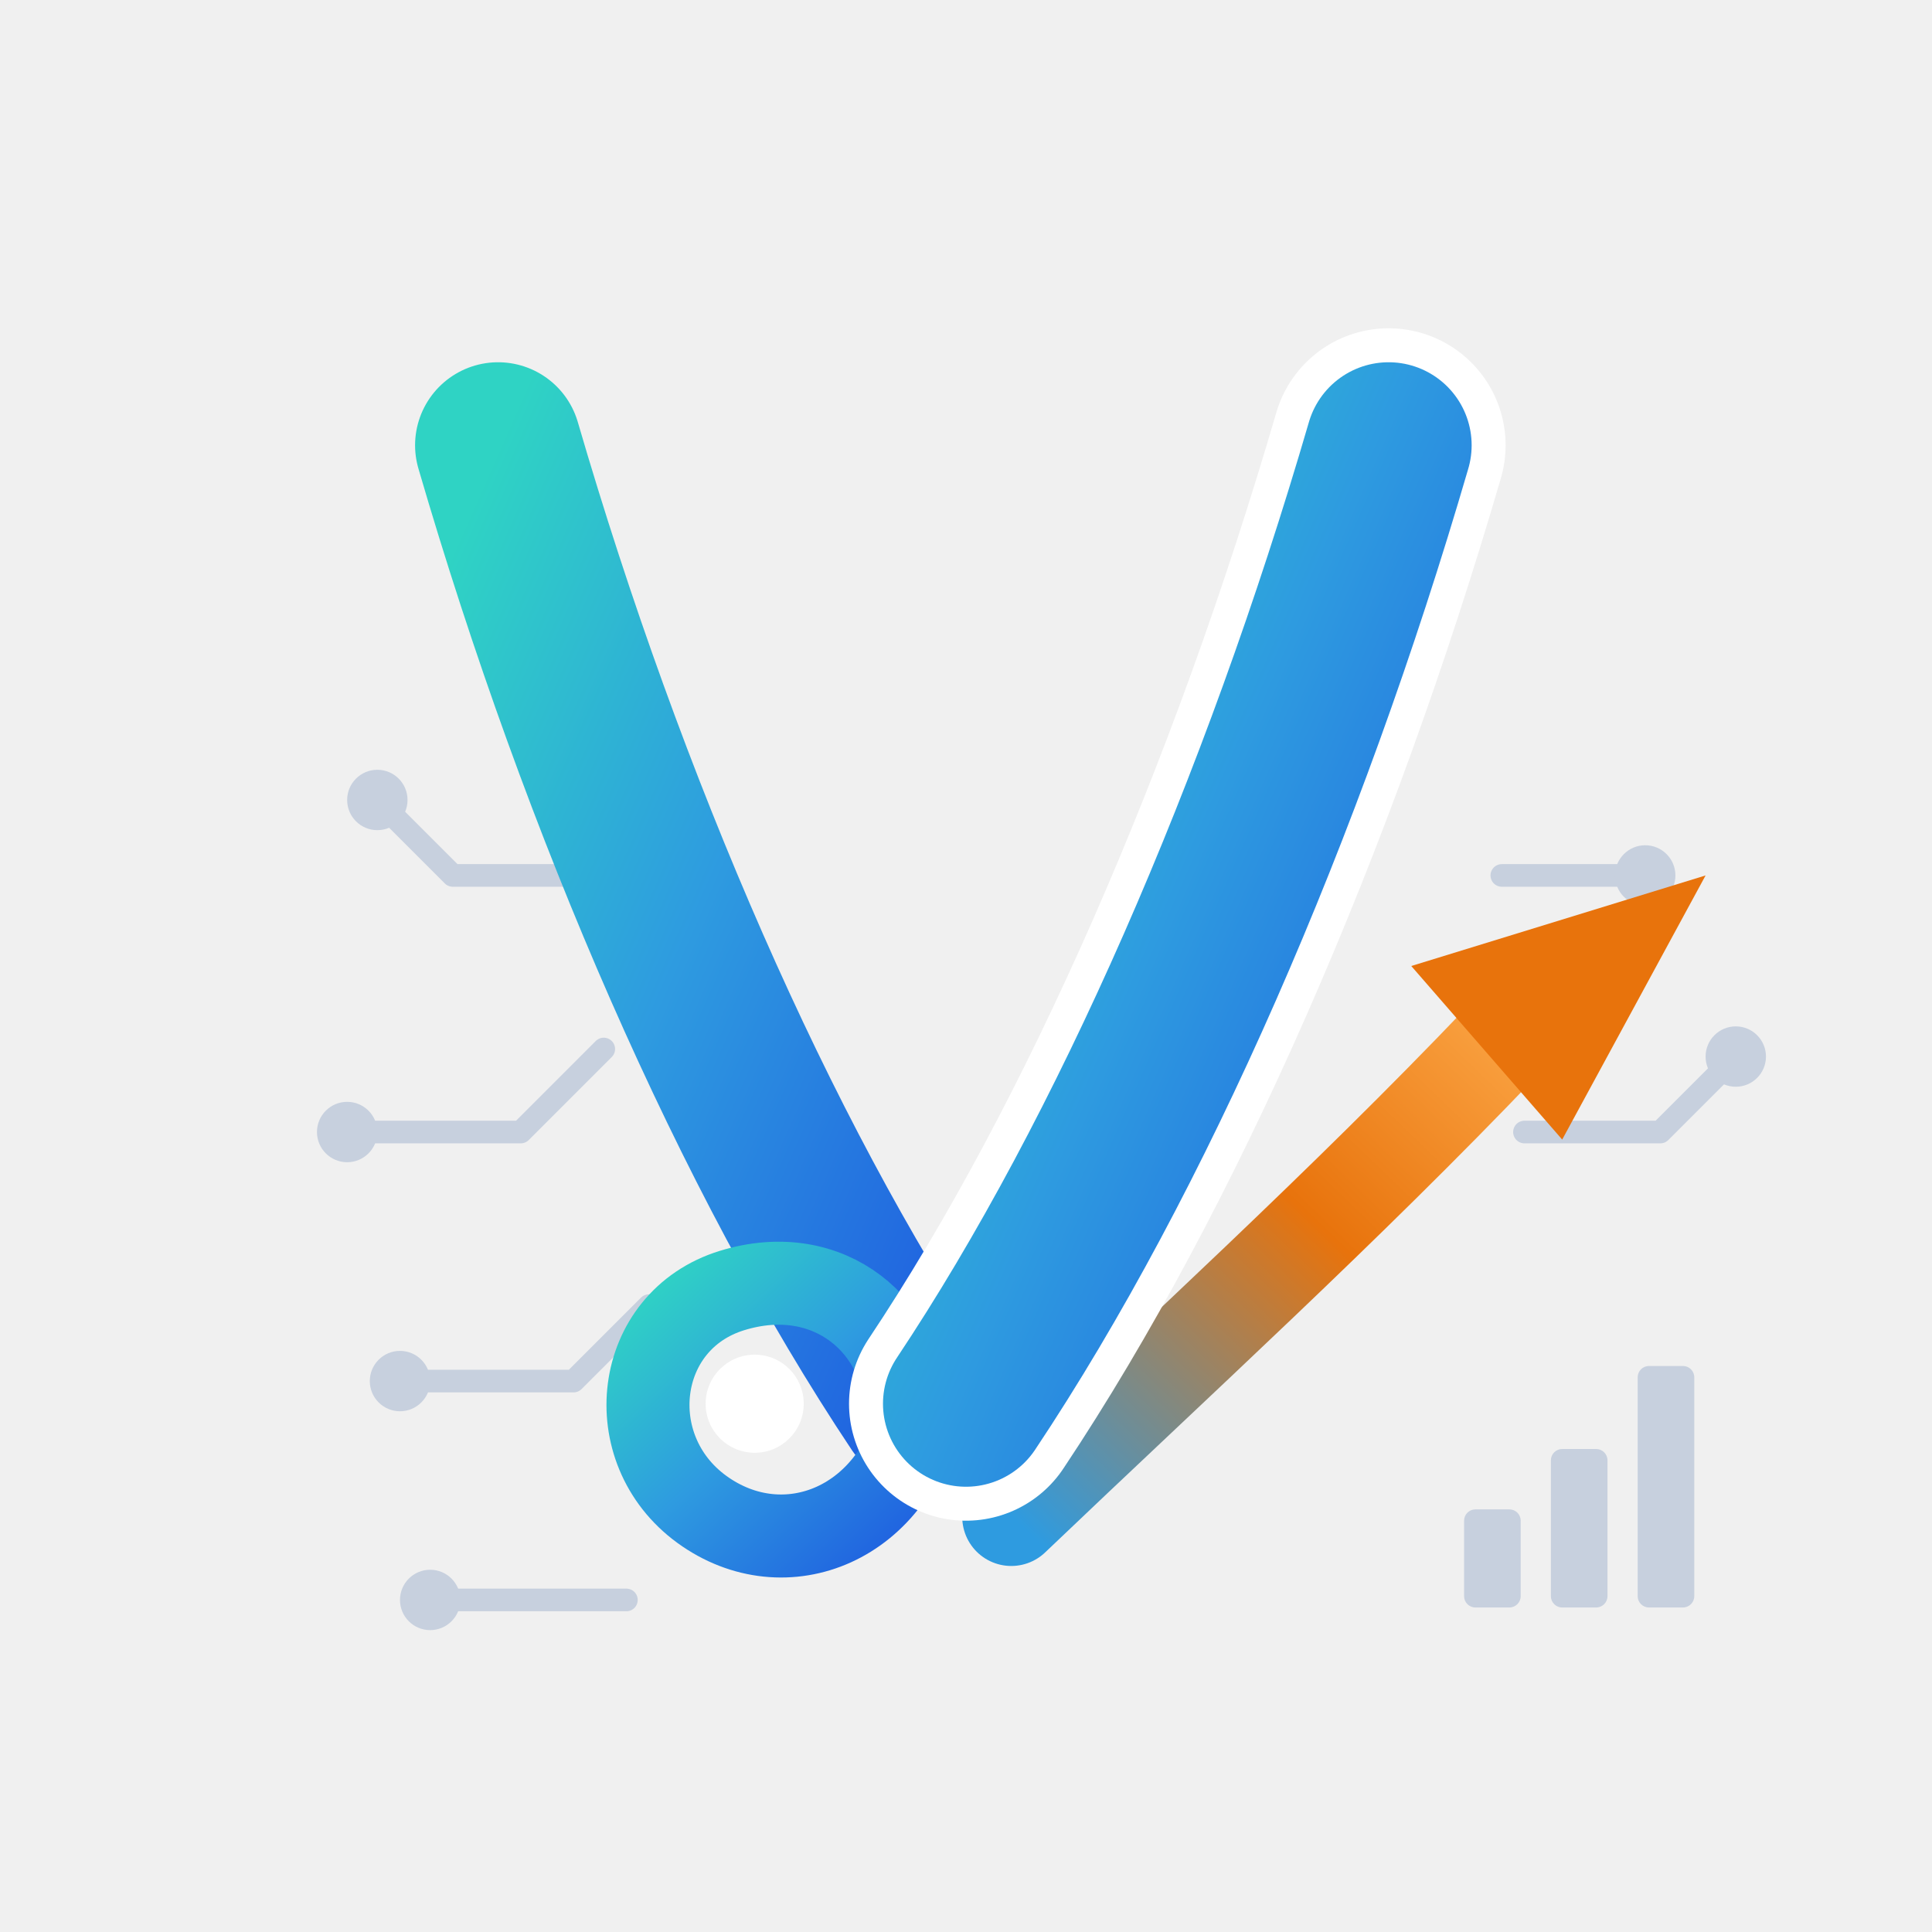
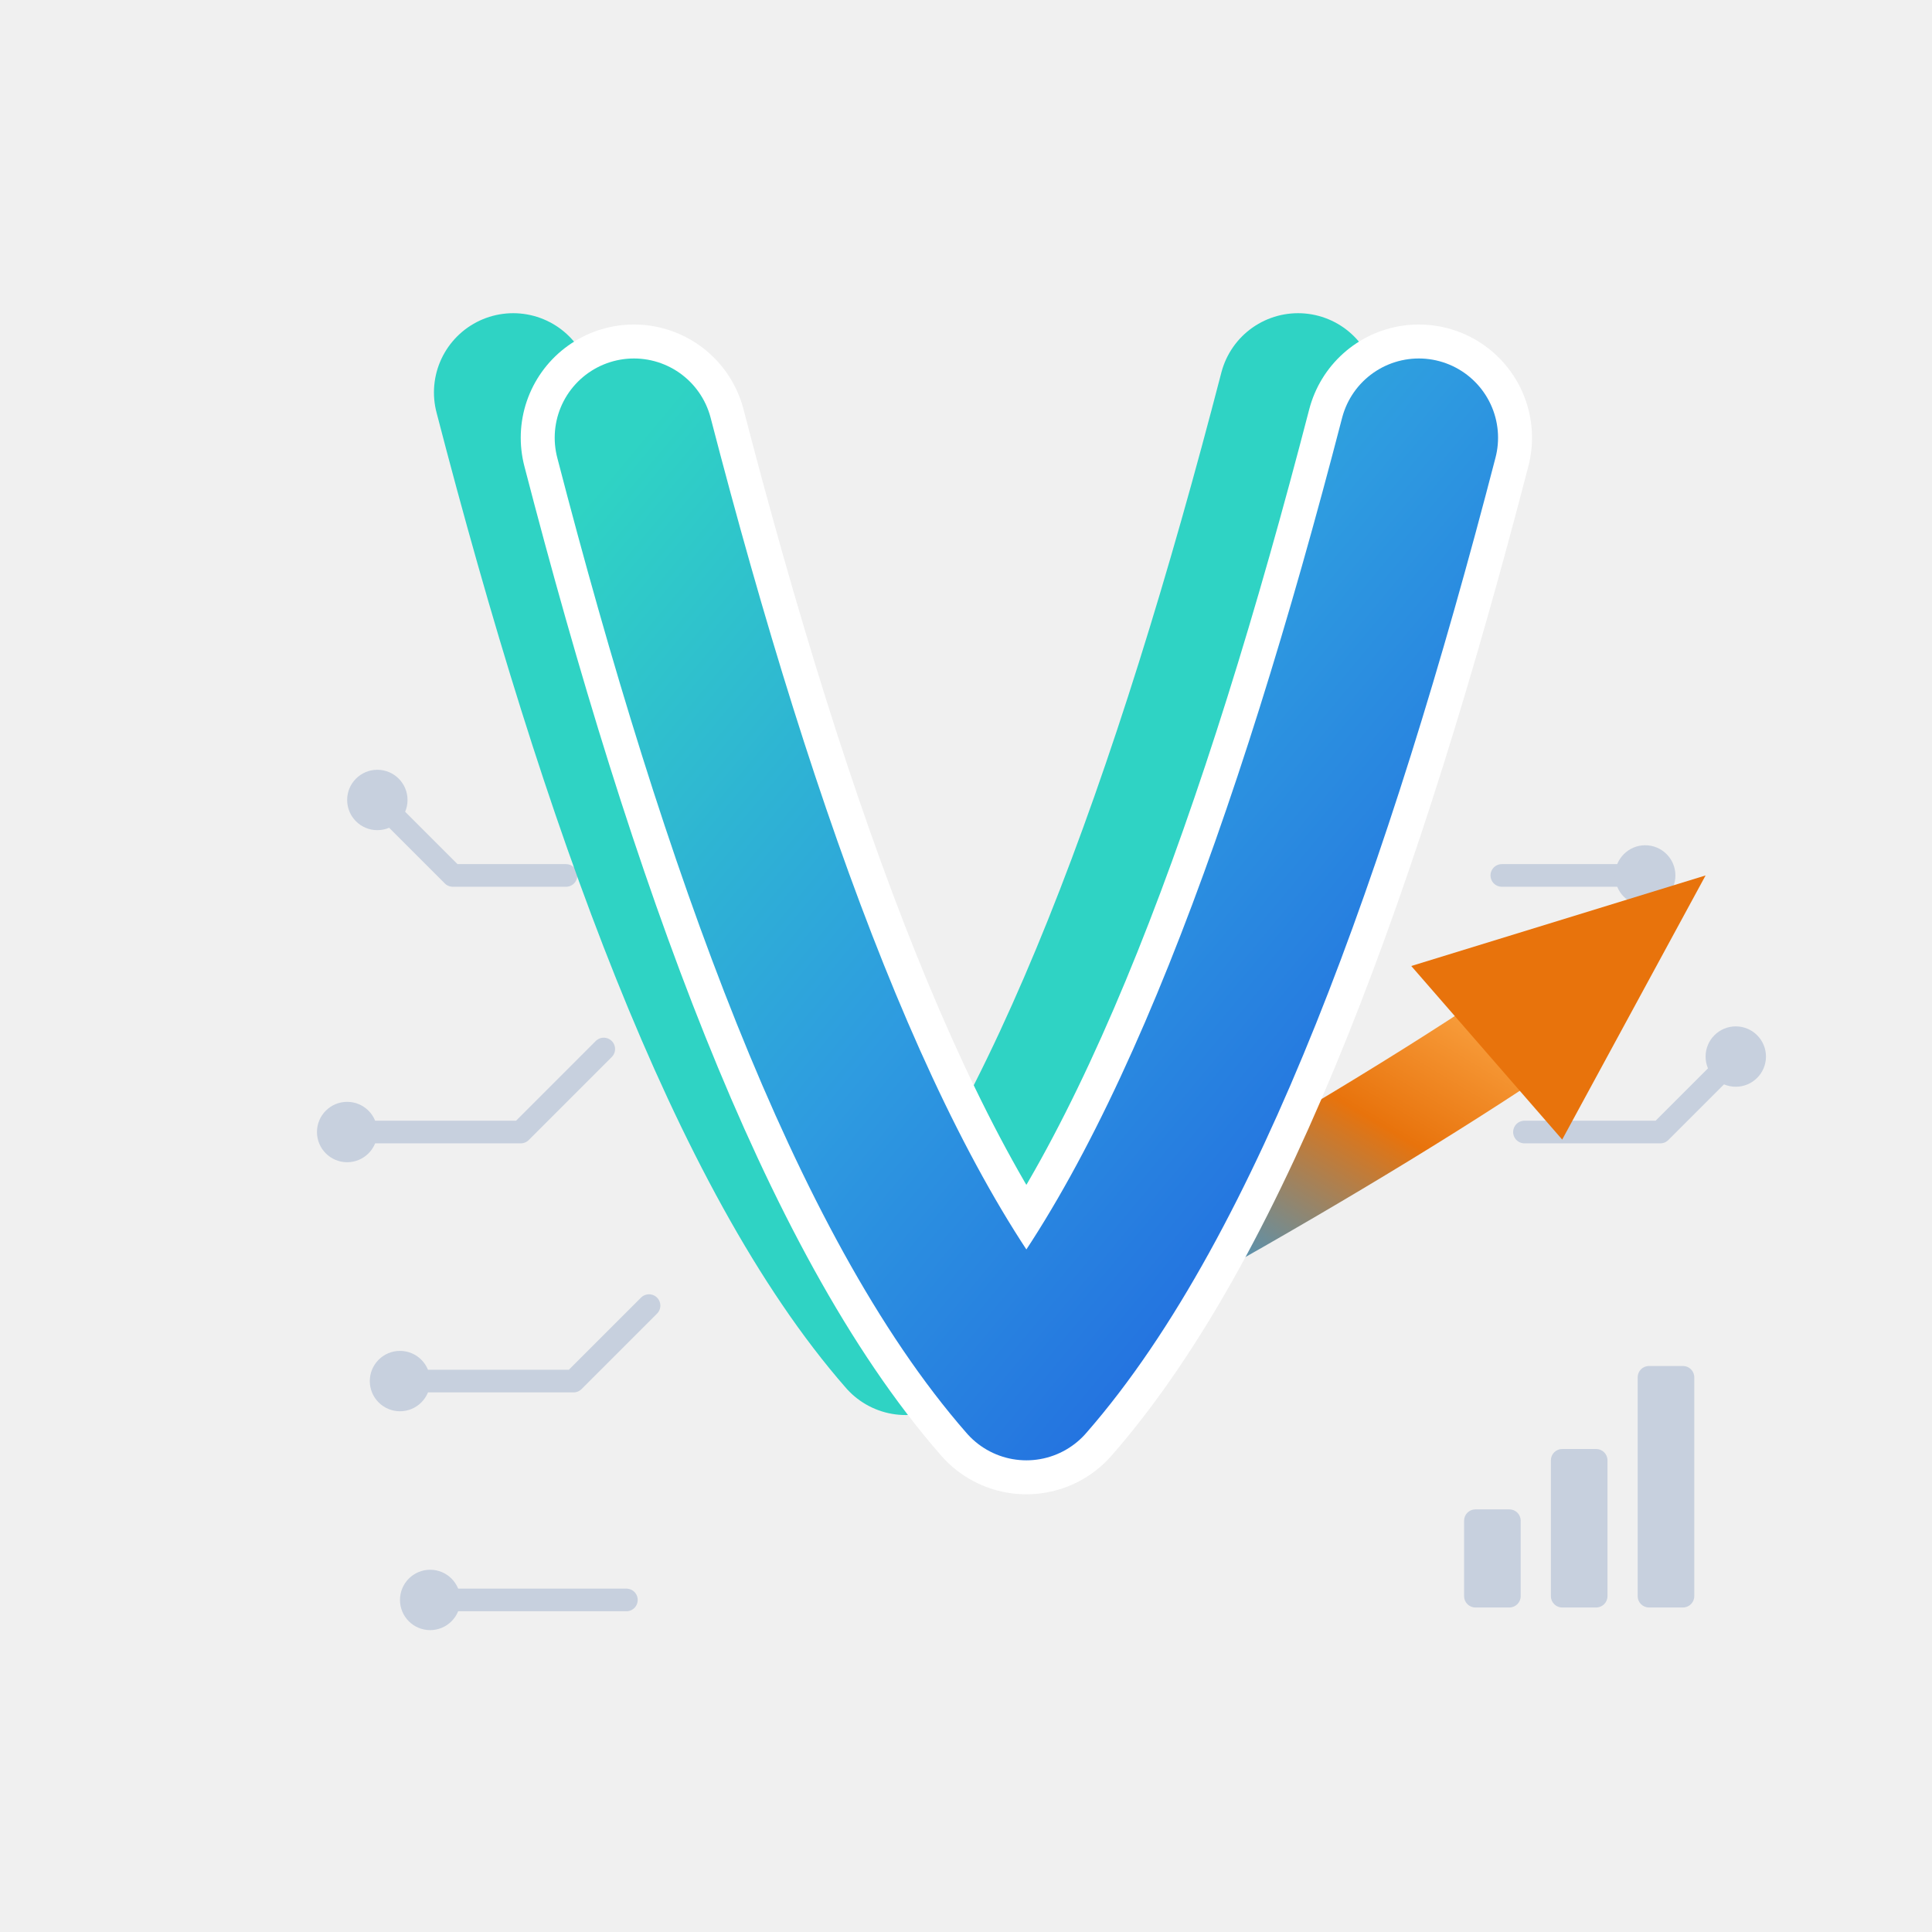
<svg xmlns="http://www.w3.org/2000/svg" viewBox="0 0 512 512" role="img" aria-label="VibefyCode">
  <defs>
    <linearGradient id="mark-ribbon" x1="0" y1="0" x2="1" y2="1">
      <stop offset="0%" stop-color="#2FD3C4" />
      <stop offset="48%" stop-color="#2E9BE0" />
      <stop offset="100%" stop-color="#1F5FE0" />
    </linearGradient>
    <linearGradient id="mark-arrow" x1="0" y1="1" x2="1" y2="0">
      <stop offset="0%" stop-color="#2E9BE0" />
      <stop offset="62%" stop-color="#E8730C" />
      <stop offset="100%" stop-color="#F9A03F" />
    </linearGradient>
  </defs>
  <g fill="none" stroke-linecap="round" stroke-linejoin="round">
    <g stroke="#C7D0DE" stroke-width="6" fill="none" opacity="1">
      <path d="M96 300 L138 300 L160 278" />
      <path d="M110 366 L152 366 L172 346" />
      <path d="M150 232 L120 232 L104 216" />
      <path d="M118 424 L166 424" />
      <path d="M404 300 L440 300 L456 284" />
      <path d="M398 232 L432 232" />
    </g>
    <g fill="#C7D0DE" opacity="1">
      <circle cx="92" cy="300" r="8" />
      <circle cx="106" cy="366" r="8" />
      <circle cx="100" cy="212" r="8" />
      <circle cx="114" cy="424" r="8" />
      <circle cx="460" cy="280" r="8" />
      <circle cx="436" cy="232" r="8" />
      <rect x="388" y="400" width="15" height="26" rx="3" />
      <rect x="411" y="384" width="15" height="42" rx="3" />
      <rect x="434" y="362" width="15" height="64" rx="3" />
    </g>
-     <path d="M268 402 C312 360 356 320 398 276" stroke="url(#mark-arrow)" stroke-width="26" />
+     <path d="M302 334 C338 314 372 294 402 274" stroke="url(#mark-arrow)" stroke-width="26" />
    <path d="M452 232 L414 302 L374 256 Z" fill="#E8730C" stroke="none" />
-     <path d="M132 118 C160 214 200 306 244 372" stroke="url(#mark-ribbon)" stroke-width="44" />
-     <path d="M244 372 C238 404 208 416 186 400 C164 384 168 350 194 342 C220 334 240 352 240 374" stroke="url(#mark-ribbon)" stroke-width="22" />
-     <circle cx="200" cy="372" r="13" fill="#FFFFFF" stroke="none" />
-     <path d="M256 372 C300 306 340 214 368 118" stroke="#FFFFFF" stroke-width="62" />
-     <path d="M256 372 C300 306 340 214 368 118" stroke="url(#mark-ribbon)" stroke-width="44" />
+     <path d="M136 104 C164 212 198 306 240 354 C282 306 316 212 344 104" stroke="#2FD3C4" stroke-width="42" />
+     <path d="M168 116 C196 224 230 318 272 366 C314 318 348 224 376 116" stroke="#FFFFFF" stroke-width="60" />
+     <path d="M168 116 C196 224 230 318 272 366 C314 318 348 224 376 116" stroke="url(#mark-ribbon)" stroke-width="42" />
  </g>
</svg>
